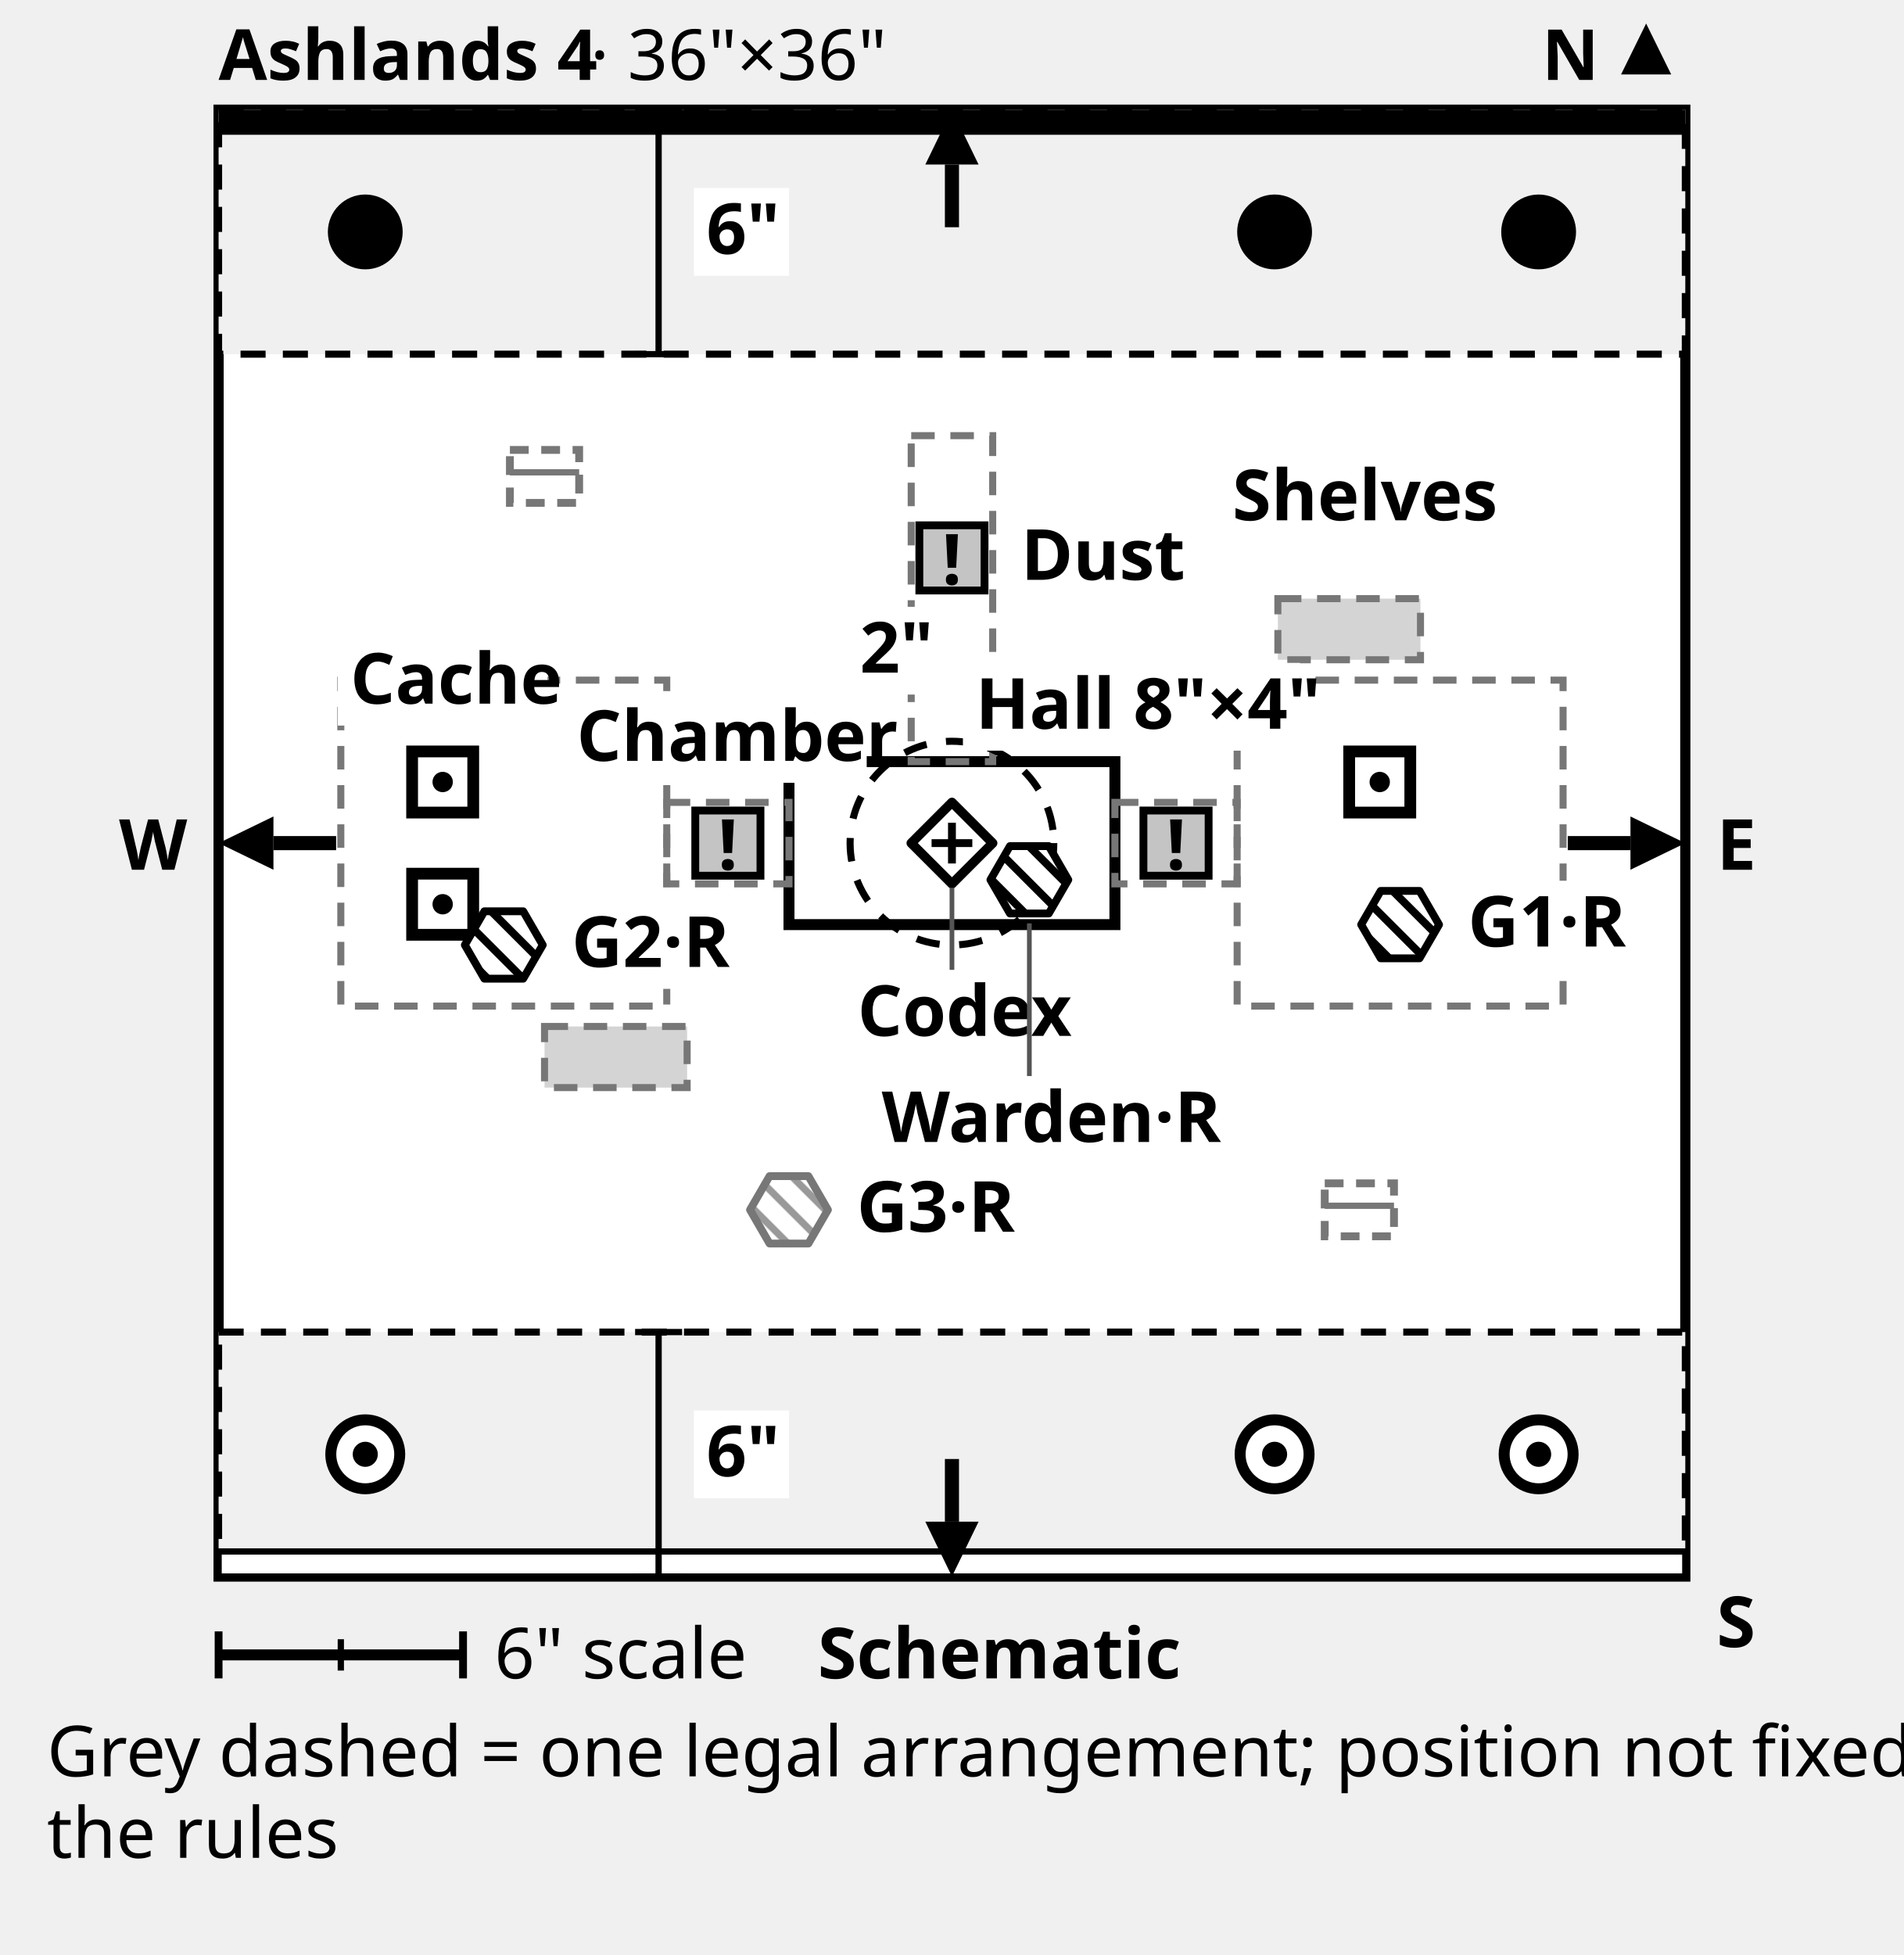
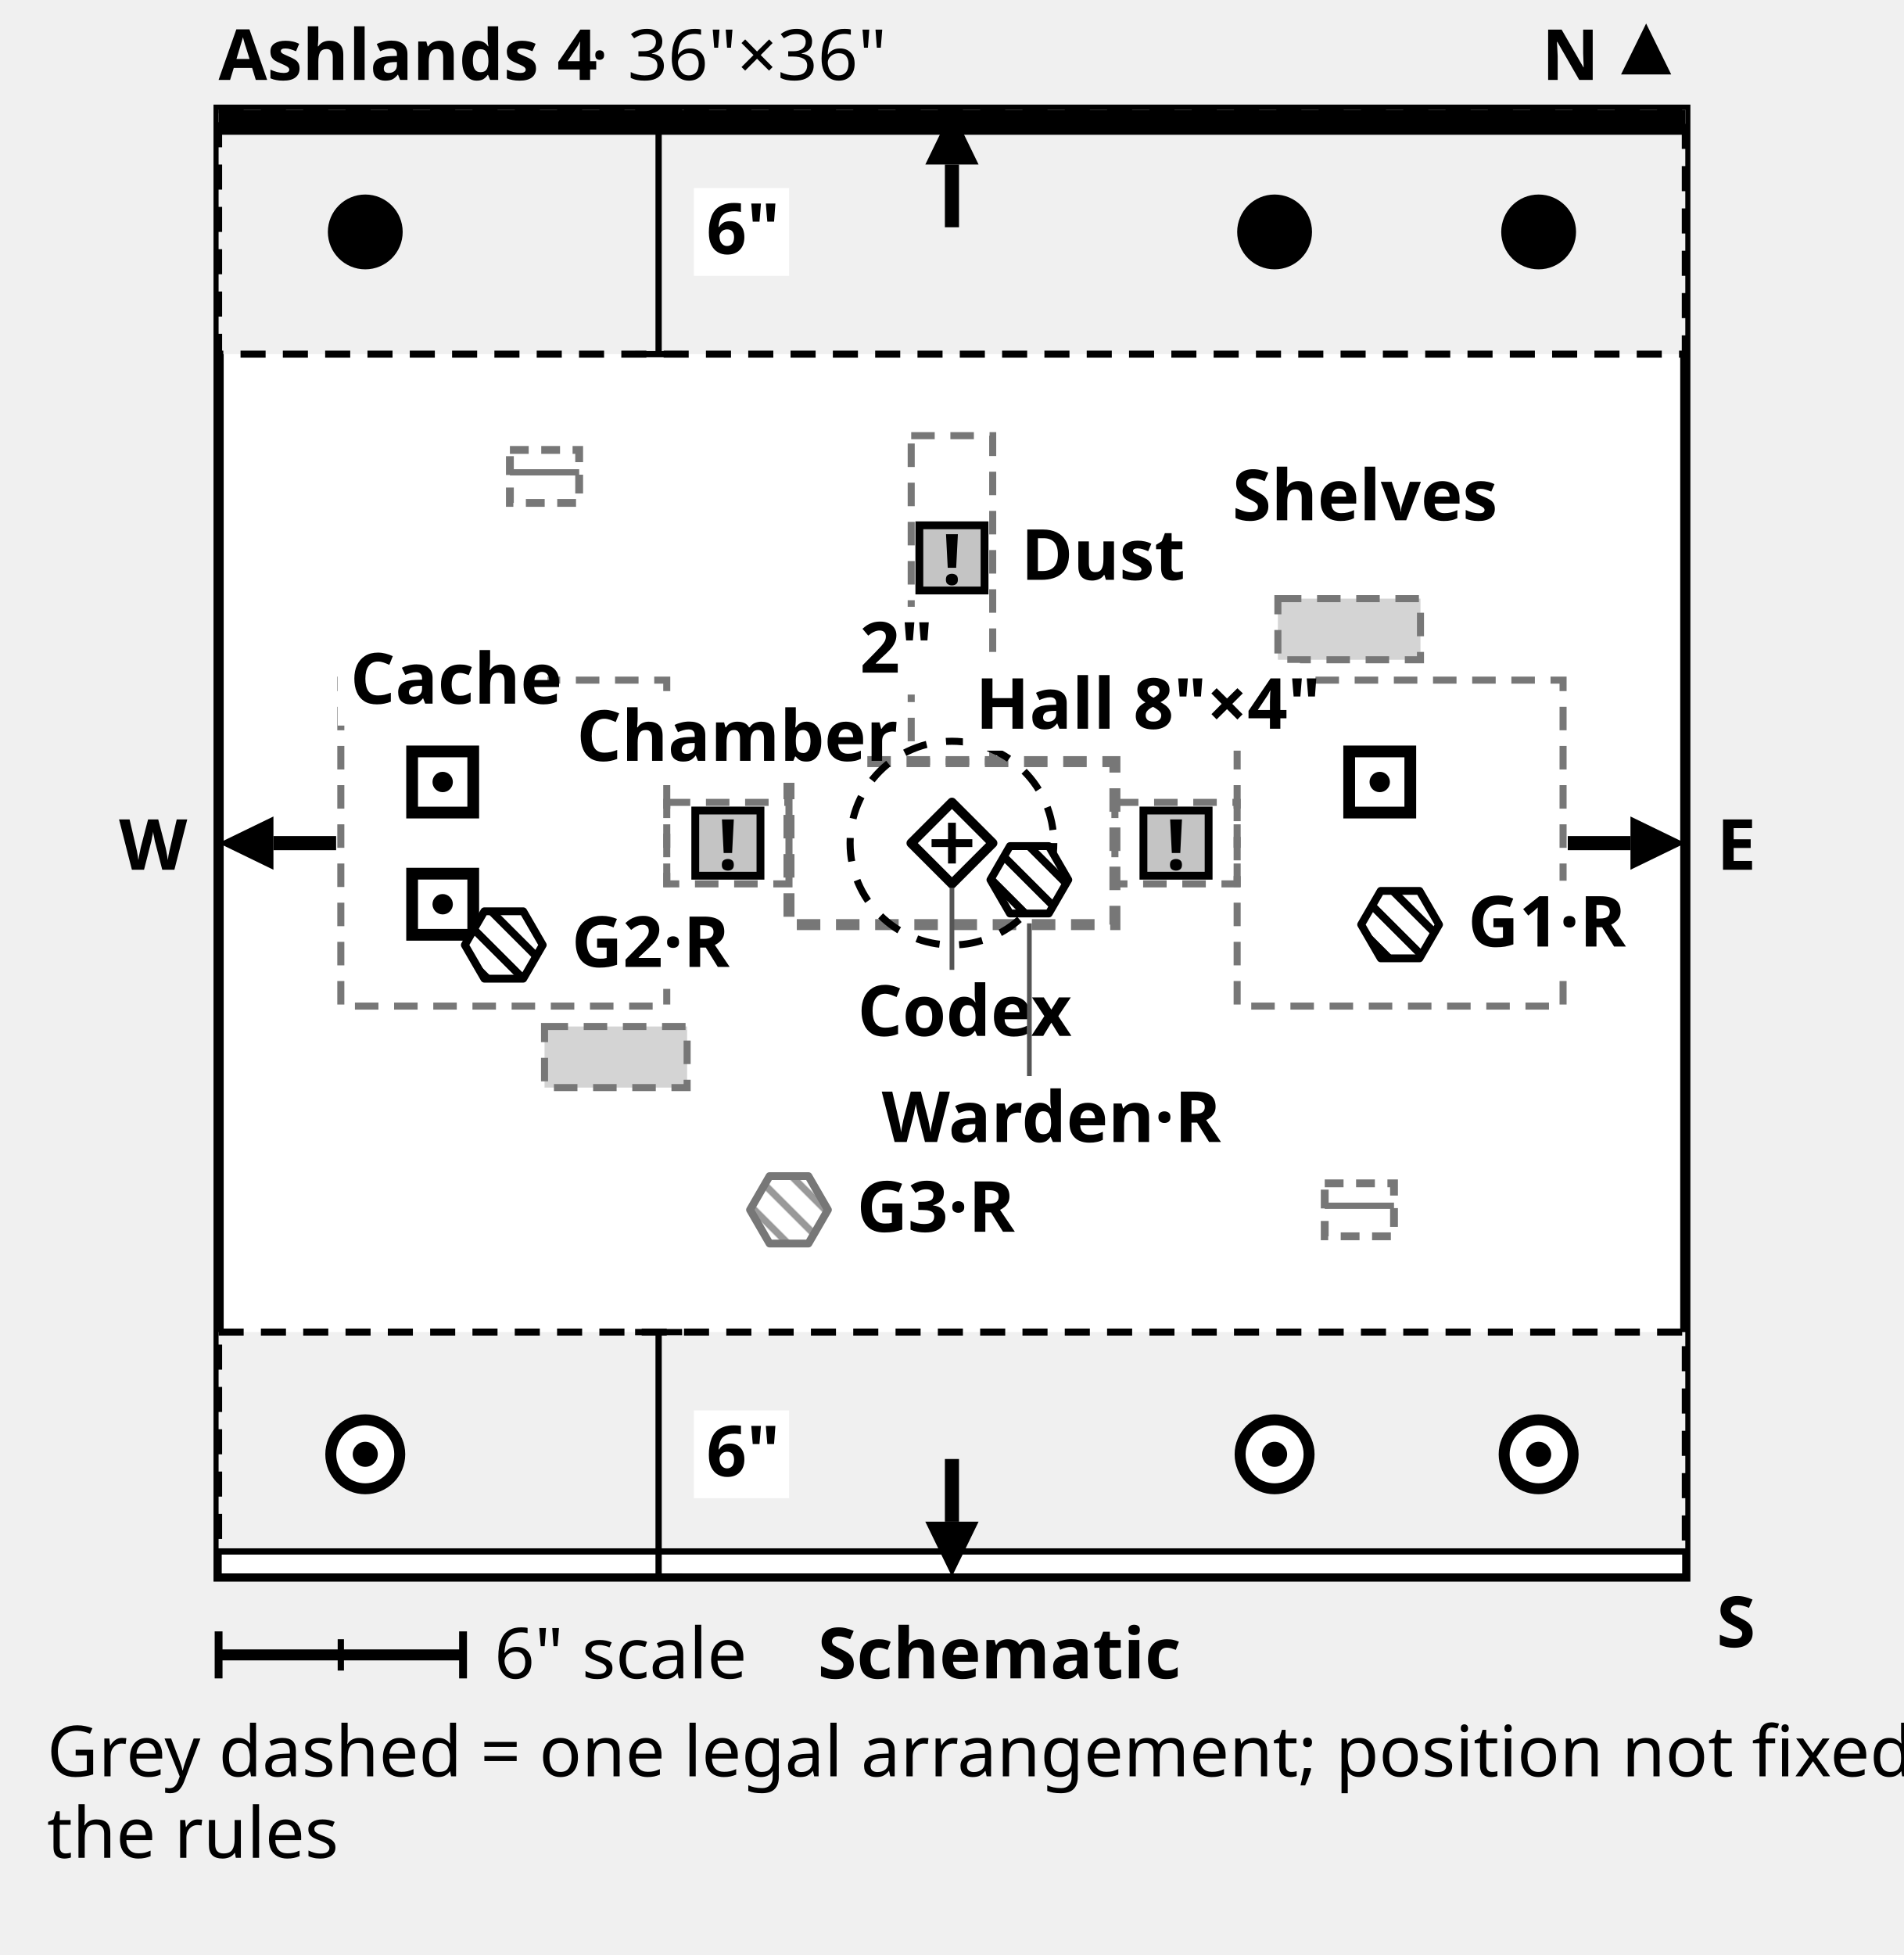
<svg xmlns="http://www.w3.org/2000/svg" width="243pt" height="249.5pt" viewBox="0 0 243 249.5">
  <defs>
    <pattern id="p-cover" width="5" height="5" patternUnits="userSpaceOnUse" patternTransform="rotate(45)">
      <rect width="5" height="5" fill="#fff" />
      <path d="M0 0.5H5M0.5 0V5" stroke="#444" stroke-width="0.7" fill="none" />
    </pattern>
    <pattern id="p-diff" width="4" height="4" patternUnits="userSpaceOnUse">
      <rect width="4" height="4" fill="#fff" />
      <circle cx="1" cy="1" r="0.75" fill="#222" />
      <circle cx="3" cy="3" r="0.75" fill="#222" />
    </pattern>
    <pattern id="p-imp" width="2.4" height="2.4" patternUnits="userSpaceOnUse" patternTransform="rotate(45)">
      <rect width="2.4" height="2.4" fill="#fff" />
      <path d="M0.4 0V2.4" stroke="#000" stroke-width="0.95" fill="none" />
    </pattern>
    <pattern id="p-mon" width="3.2" height="3.2" patternUnits="userSpaceOnUse" patternTransform="rotate(-45)">
      <rect width="3.2" height="3.2" fill="#fff" />
      <path d="M0.5 0V3.2" stroke="#000" stroke-width="1" fill="none" />
    </pattern>
    <pattern id="p-aoe" width="4" height="4" patternUnits="userSpaceOnUse" patternTransform="rotate(-45)">
      <rect width="4" height="4" fill="#fff" />
      <path d="M0.5 0V4" stroke="#777" stroke-width="1.4" fill="none" />
    </pattern>
  </defs>
  <defs>
    <pattern id="p-cover-l" width="5" height="5" patternUnits="userSpaceOnUse" patternTransform="rotate(45)">
      <rect width="5" height="5" fill="#fff" />
      <path d="M0 0.5H5M0.5 0V5" stroke="#aaa" stroke-width="0.6" fill="none" />
    </pattern>
    <pattern id="p-diff-l" width="4" height="4" patternUnits="userSpaceOnUse">
      <rect width="4" height="4" fill="#fff" />
      <circle cx="1" cy="1" r="0.7" fill="#999" />
      <circle cx="3" cy="3" r="0.7" fill="#999" />
    </pattern>
    <pattern id="p-imp-l" width="2.6" height="2.6" patternUnits="userSpaceOnUse" patternTransform="rotate(45)">
      <rect width="2.6" height="2.6" fill="#fff" />
      <path d="M0.4 0V2.6" stroke="#aaa" stroke-width="0.8" fill="none" />
    </pattern>
    <pattern id="p-mon-l" width="3.2" height="3.2" patternUnits="userSpaceOnUse" patternTransform="rotate(-45)">
      <rect width="3.2" height="3.2" fill="#fff" />
      <path d="M0.5 0V3.2" stroke="#999" stroke-width="0.9" fill="none" />
    </pattern>
    <pattern id="p-water" width="6" height="4" patternUnits="userSpaceOnUse">
      <rect width="6" height="4" fill="#fff" />
      <path d="M0 2.2Q1.5 0.4 3 2.2T6 2.2" stroke="#333" stroke-width="0.8" fill="none" />
    </pattern>
    <pattern id="p-water-l" width="6" height="4" patternUnits="userSpaceOnUse">
      <rect width="6" height="4" fill="#fff" />
      <path d="M0 2.2Q1.5 0.4 3 2.2T6 2.2" stroke="#aaa" stroke-width="0.8" fill="none" />
    </pattern>
    <pattern id="p-slip" width="6" height="6" patternUnits="userSpaceOnUse" patternTransform="rotate(-30)">
      <rect width="6" height="6" fill="#fff" />
      <path d="M0.5 1.5H3.5M3.5 4.5H5.5" stroke="#333" stroke-width="0.9" fill="none" />
    </pattern>
    <pattern id="p-slip-l" width="6" height="6" patternUnits="userSpaceOnUse" patternTransform="rotate(-30)">
      <rect width="6" height="6" fill="#fff" />
      <path d="M0.5 1.5H3.5M3.5 4.5H5.5" stroke="#aaa" stroke-width="0.9" fill="none" />
    </pattern>
    <clipPath id="bclip">
      <rect x="22.5" y="14" width="198" height="198" />
    </clipPath>
    <pattern id="p-dark" width="4" height="4" patternUnits="userSpaceOnUse">
      <rect width="4" height="4" fill="#d9d9d9" />
      <path d="M0 4L4 0" stroke="#fff" stroke-width="0.9" fill="none" />
    </pattern>
  </defs>
  <rect x="27.9" y="14" width="187.2" height="187.2" fill="#fff" stroke="#000" stroke-width="1.3" />
  <rect x="27.9" y="14" width="187.2" height="31.2" fill="#f0f0f0" stroke="#000" stroke-width="0.9" stroke-dasharray="3.2 2.2" />
  <rect x="27.9" y="14" width="187.2" height="3.2" fill="#000" />
  <line x1="84.06" y1="14" x2="84.06" y2="45.2" stroke="#000" stroke-width="0.8" stroke-linecap="butt" />
  <line x1="87.06" y1="14" x2="81.06" y2="14" stroke="#000" stroke-width="0.8" stroke-linecap="butt" />
  <line x1="87.06" y1="45.2" x2="81.06" y2="45.2" stroke="#000" stroke-width="0.8" stroke-linecap="butt" />
  <rect x="27.9" y="170" width="187.2" height="31.2" fill="#f0f0f0" stroke="#000" stroke-width="0.9" stroke-dasharray="3.2 2.2" />
  <rect x="27.9" y="198" width="187.2" height="3.2" fill="#fff" stroke="#000" stroke-width="0.8" />
  <line x1="84.06" y1="170" x2="84.06" y2="201.2" stroke="#000" stroke-width="0.8" stroke-linecap="butt" />
  <line x1="87.06" y1="170" x2="81.06" y2="170" stroke="#000" stroke-width="0.8" stroke-linecap="butt" />
  <line x1="87.06" y1="201.2" x2="81.06" y2="201.2" stroke="#000" stroke-width="0.8" stroke-linecap="butt" />
-   <rect x="100.7" y="97.2" width="41.6" height="20.8" fill="none" stroke="#000" stroke-width="1.4" />
+   <rect x="100.7" y="97.2" width="41.6" height="20.8" fill="none" stroke="#777" stroke-width="1.4" stroke-dasharray="3 2" />
  <rect x="43.5" y="86.8" width="41.6" height="41.6" fill="none" stroke="#777" stroke-width="0.9" stroke-dasharray="3 2" />
  <rect x="157.9" y="86.8" width="41.6" height="41.6" fill="none" stroke="#777" stroke-width="0.9" stroke-dasharray="3 2" />
  <rect x="85.1" y="102.4" width="15.6" height="10.4" fill="none" stroke="#777" stroke-width="0.9" stroke-dasharray="3 2" />
  <rect x="142.3" y="102.4" width="15.6" height="10.4" fill="none" stroke="#777" stroke-width="0.9" stroke-dasharray="3 2" />
  <rect x="116.3" y="55.6" width="10.4" height="41.6" fill="none" stroke="#777" stroke-width="0.9" stroke-dasharray="3 2" />
  <rect x="163.1" y="76.4" width="18.2" height="7.8" fill="#d4d4d4" stroke="#777" stroke-width="0.9" stroke-dasharray="3 2" />
  <rect x="69.5" y="131" width="18.2" height="7.8" fill="#d4d4d4" stroke="#777" stroke-width="0.9" stroke-dasharray="3 2" />
  <circle cx="121.5" cy="107.6" r="13" fill="none" stroke="#000" stroke-width="0.9" stroke-dasharray="3 2.5" />
  <rect x="117.34" y="67.04" width="8.32" height="8.32" fill="#c4c4c4" stroke="#000" stroke-width="1" />
  <text x="121.5" y="74.6" font-weight="700" font-family="'Source Sans 3'" font-size="9" fill="#000" text-anchor="middle">!</text>
  <rect x="88.74" y="103.44" width="8.32" height="8.32" fill="#c4c4c4" stroke="#000" stroke-width="1" />
  <text x="92.9" y="111" font-weight="700" font-family="'Source Sans 3'" font-size="9" fill="#000" text-anchor="middle">!</text>
  <rect x="145.94" y="103.44" width="8.32" height="8.32" fill="#c4c4c4" stroke="#000" stroke-width="1" />
  <text x="150.1" y="111" font-weight="700" font-family="'Source Sans 3'" font-size="9" fill="#000" text-anchor="middle">!</text>
  <polygon points="121.5,102.4 126.7,107.6 121.5,112.8 116.3,107.6" fill="#fff" stroke="#000" stroke-width="1.2" stroke-linejoin="round" />
  <line x1="118.9" y1="107.6" x2="124.1" y2="107.6" stroke="#000" stroke-width="1" stroke-linecap="butt" />
  <line x1="121.5" y1="105" x2="121.5" y2="110.2" stroke="#000" stroke-width="1" stroke-linecap="butt" />
  <rect x="52.6" y="95.9" width="7.8" height="7.8" fill="#fff" stroke="#000" stroke-width="1.5" />
  <circle cx="56.5" cy="99.8" r="1.3" fill="#000" />
  <rect x="52.6" y="111.5" width="7.8" height="7.8" fill="#fff" stroke="#000" stroke-width="1.5" />
  <circle cx="56.5" cy="115.4" r="1.3" fill="#000" />
  <rect x="172.2" y="95.9" width="7.8" height="7.8" fill="#fff" stroke="#000" stroke-width="1.5" />
  <circle cx="176.1" cy="99.8" r="1.3" fill="#000" />
  <rect x="65.08" y="57.42" width="8.84" height="6.76" fill="#fff" stroke="#777" stroke-width="1" stroke-dasharray="2.4 1.6" />
  <line x1="65.08" y1="60.28" x2="73.92" y2="60.28" stroke="#777" stroke-width="0.8" stroke-linecap="butt" />
  <rect x="169.08" y="151.02" width="8.84" height="6.76" fill="#fff" stroke="#777" stroke-width="1" stroke-dasharray="2.4 1.6" />
  <line x1="169.08" y1="153.88" x2="177.92" y2="153.88" stroke="#777" stroke-width="0.8" stroke-linecap="butt" />
  <polygon points="136.35,112.28 133.86,116.58 128.9,116.58 126.41,112.28 128.9,107.98 133.86,107.98" fill="url(#p-mon)" stroke="#000" stroke-width="1" stroke-linejoin="round" />
  <polygon points="183.67,118 181.18,122.3 176.22,122.3 173.73,118 176.22,113.7 181.18,113.7" fill="url(#p-mon)" stroke="#000" stroke-width="1" stroke-linejoin="round" />
  <polygon points="69.27,120.6 66.78,124.9 61.82,124.9 59.33,120.6 61.82,116.3 66.78,116.3" fill="url(#p-mon)" stroke="#000" stroke-width="1" stroke-linejoin="round" />
  <polygon points="105.67,154.4 103.18,158.7 98.22,158.7 95.73,154.4 98.22,150.1 103.18,150.1" fill="url(#p-mon-l)" stroke="#777" stroke-width="1" stroke-linejoin="round" />
  <line x1="121.5" y1="29" x2="121.5" y2="21" stroke="#000" stroke-width="1.8" stroke-linecap="butt" />
  <polygon points="121.5,14 124.9,21 118.1,21" fill="#000" />
  <line x1="200.1" y1="107.6" x2="208.1" y2="107.6" stroke="#000" stroke-width="1.8" stroke-linecap="butt" />
  <polygon points="215.1,107.6 208.1,111 208.1,104.2" fill="#000" />
  <line x1="121.5" y1="186.2" x2="121.5" y2="194.2" stroke="#000" stroke-width="1.8" stroke-linecap="butt" />
  <polygon points="121.5,201.2 118.1,194.2 124.9,194.2" fill="#000" />
  <line x1="42.9" y1="107.6" x2="34.9" y2="107.6" stroke="#000" stroke-width="1.8" stroke-linecap="butt" />
  <polygon points="27.9,107.6 34.9,104.2 34.9,111" fill="#000" />
  <circle cx="46.62" cy="29.6" r="4.4" fill="#000" stroke="#000" stroke-width="0.75" />
  <circle cx="162.68" cy="29.6" r="4.4" fill="#000" stroke="#000" stroke-width="0.75" />
  <circle cx="196.38" cy="29.6" r="4.4" fill="#000" stroke="#000" stroke-width="0.75" />
  <circle cx="46.62" cy="185.6" r="4.4" fill="#fff" stroke="#000" stroke-width="1.4" />
  <circle cx="46.62" cy="185.6" r="1.6" fill="#000" />
  <circle cx="162.68" cy="185.6" r="4.4" fill="#fff" stroke="#000" stroke-width="1.4" />
  <circle cx="162.68" cy="185.6" r="1.6" fill="#000" />
  <circle cx="196.38" cy="185.6" r="4.4" fill="#fff" stroke="#000" stroke-width="1.4" />
  <circle cx="196.38" cy="185.6" r="1.6" fill="#000" />
  <rect x="72" y="88.7" width="38.62" height="11.2" fill="#fff" />
  <text x="73.6" y="97.1" font-weight="600" font-family="'Source Sans 3'" font-size="9" fill="#000">Chamber</text>
  <rect x="88.56" y="24" width="12.16" height="11.2" fill="#fff" />
  <text x="90.16" y="32.4" font-weight="600" font-family="'Source Sans 3'" font-size="9" fill="#000">6"</text>
  <rect x="88.56" y="180" width="12.16" height="11.2" fill="#fff" />
  <text x="90.16" y="188.4" font-weight="600" font-family="'Source Sans 3'" font-size="9" fill="#000">6"</text>
  <rect x="122.9" y="84.6" width="43.02" height="11.2" fill="#fff" />
  <text x="124.5" y="93" font-weight="600" font-family="'Source Sans 3'" font-size="9" fill="#000">Hall 8"×4"</text>
  <rect x="155.69" y="58" width="33.03" height="11.2" fill="#fff" />
  <text x="157.29" y="66.4" font-weight="600" font-family="'Source Sans 3'" font-size="9" fill="#000">Shelves</text>
  <rect x="108.14" y="77.44" width="12.16" height="11.2" fill="#fff" />
  <text x="109.74" y="85.84" font-weight="600" font-family="'Source Sans 3'" font-size="9" fill="#000">2"</text>
  <rect x="128.7" y="65.6" width="20.96" height="11.2" fill="#fff" />
  <text x="130.3" y="74" font-weight="600" font-family="'Source Sans 3'" font-size="9" fill="#000">Dust</text>
  <line x1="121.5" y1="113.3" x2="121.5" y2="123.8" stroke="#555" stroke-width="0.6" stroke-linecap="butt" />
  <rect x="107.85" y="123.8" width="27.29" height="11.2" fill="#fff" />
  <text x="109.45" y="132.2" font-weight="600" font-family="'Source Sans 3'" font-size="9" fill="#000">Codex</text>
  <rect x="43.11" y="81.4" width="26.77" height="11.2" fill="#fff" />
  <text x="44.71" y="89.8" font-weight="600" font-family="'Source Sans 3'" font-size="9" fill="#000">Cache</text>
  <line x1="131.38" y1="117.84" x2="131.38" y2="137.34" stroke="#555" stroke-width="0.6" stroke-linecap="butt" />
  <rect x="110.94" y="137.34" width="40.88" height="11.2" fill="#fff" />
  <text x="112.54" y="145.74" font-weight="600" font-family="'Source Sans 3'" font-size="9" fill="#000">Warden·R</text>
  <rect x="185.76" y="112.4" width="21.27" height="11.2" fill="#fff" />
  <text x="187.36" y="120.8" font-weight="600" font-family="'Source Sans 3'" font-size="9" fill="#000">G1·R</text>
  <rect x="71.36" y="115" width="21.27" height="11.2" fill="#fff" />
  <text x="72.96" y="123.4" font-weight="600" font-family="'Source Sans 3'" font-size="9" fill="#000">G2·R</text>
  <rect x="107.76" y="148.8" width="21.27" height="11.2" fill="#fff" />
  <text x="109.36" y="157.2" font-weight="600" font-family="'Source Sans 3'" font-size="9" fill="#000">G3·R</text>
  <text x="27.9" y="10.2" font-weight="700" font-family="'Source Sans 3'" font-size="9" fill="#000">Ashlands 4</text>
  <text x="75.34" y="10.2" font-weight="400" font-family="'Source Sans 3'" font-size="9" fill="#000">·  36"×36"</text>
  <polygon points="210.1,3 206.9,9.5 213.3,9.5" fill="#000" />
  <text x="204.1" y="10.2" font-weight="700" font-family="'Source Sans 3'" font-size="9" fill="#000" text-anchor="end">N</text>
  <text x="23.9" y="111" font-weight="700" font-family="'Source Sans 3'" font-size="9" fill="#000" text-anchor="end">W</text>
  <text x="219.1" y="111" font-weight="700" font-family="'Source Sans 3'" font-size="9" fill="#000">E</text>
  <line x1="27.9" y1="211.2" x2="59.1" y2="211.2" stroke="#000" stroke-width="1.4" stroke-linecap="butt" />
  <line x1="27.9" y1="208.2" x2="27.9" y2="214.2" stroke="#000" stroke-width="1" stroke-linecap="butt" />
  <line x1="59.1" y1="208.2" x2="59.1" y2="214.2" stroke="#000" stroke-width="1" stroke-linecap="butt" />
  <line x1="43.5" y1="209.2" x2="43.5" y2="213.2" stroke="#000" stroke-width="0.8" stroke-linecap="butt" />
  <text x="63.1" y="214.2" font-weight="400" font-family="'Source Sans 3'" font-size="9" fill="#000">6" scale</text>
  <text x="104.38" y="214.2" font-weight="600" font-family="'Source Sans 3'" font-size="9" fill="#000">Schematic</text>
  <text x="215.1" y="214.2" font-family="'Source Sans 3'" font-size="9" fill="#000" />
  <text x="219.1" y="210.2" font-weight="700" font-family="'Source Sans 3'" font-size="9" fill="#000">S</text>
  <text x="6" y="226.7" font-weight="400" font-family="'Source Sans 3'" font-size="9" fill="#000">Grey dashed = one legal arrangement; position not fixed by</text>
  <text x="6" y="237.1" font-weight="400" font-family="'Source Sans 3'" font-size="9" fill="#000">the rules</text>
</svg>
